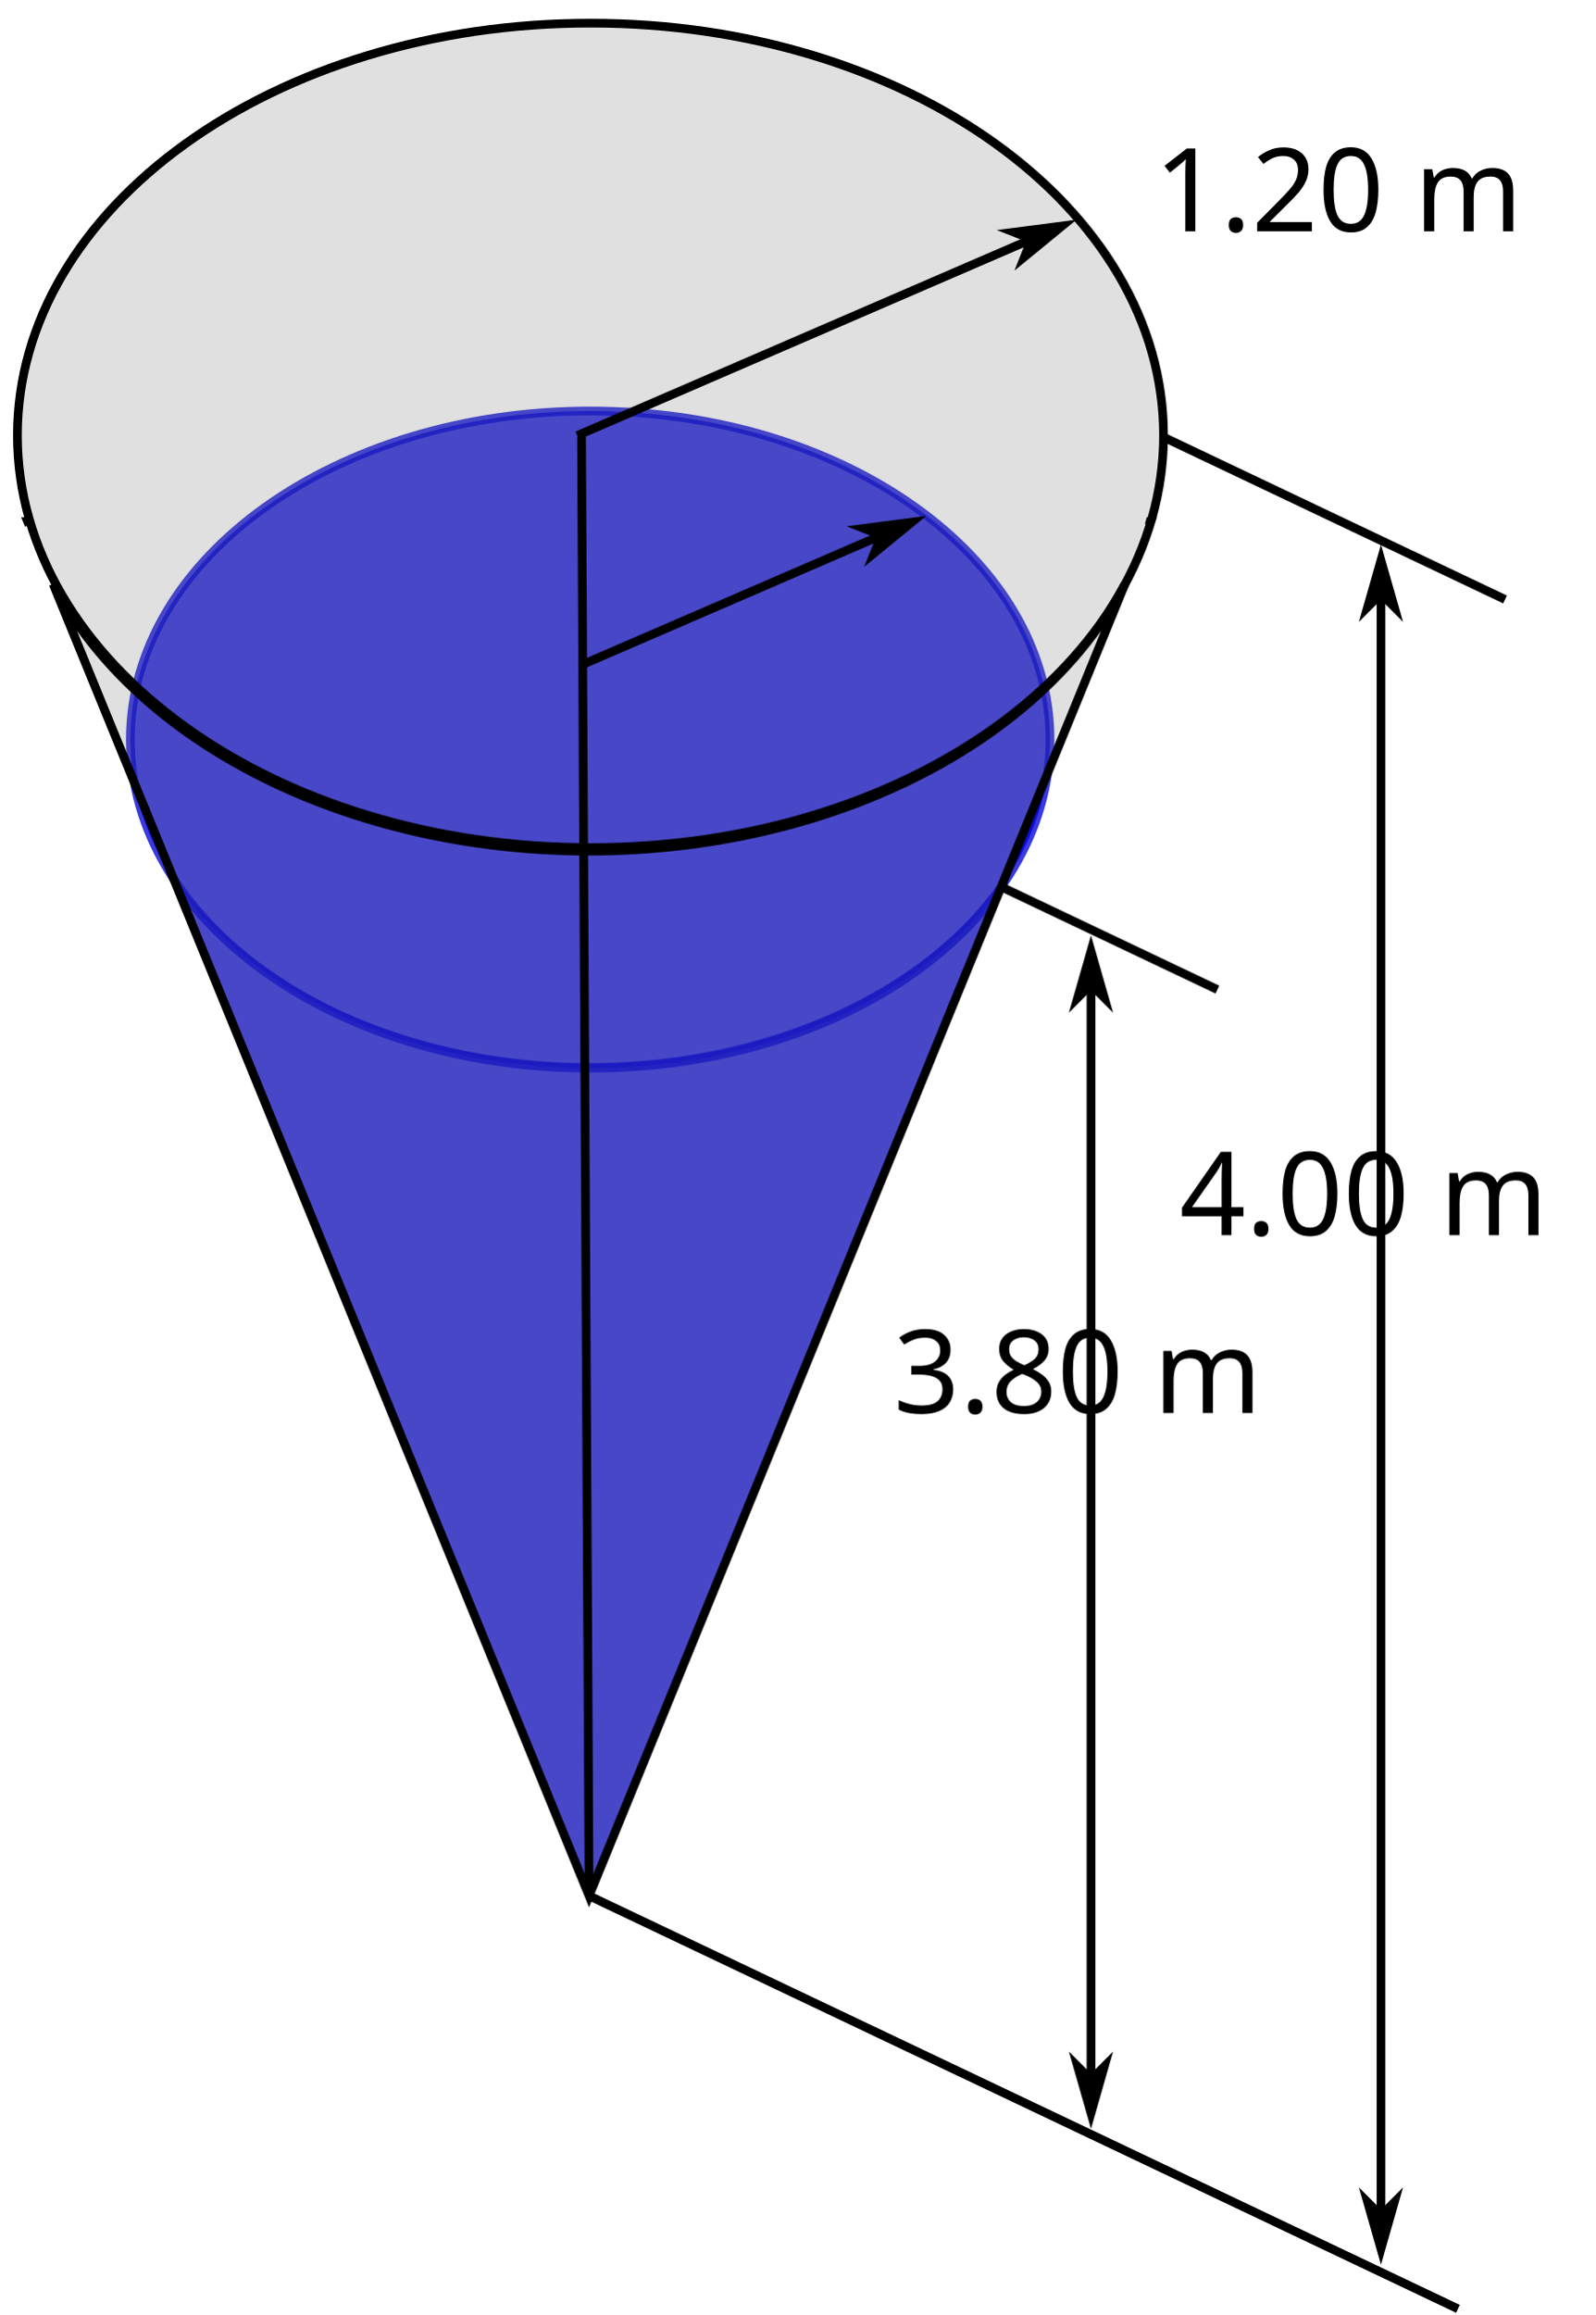
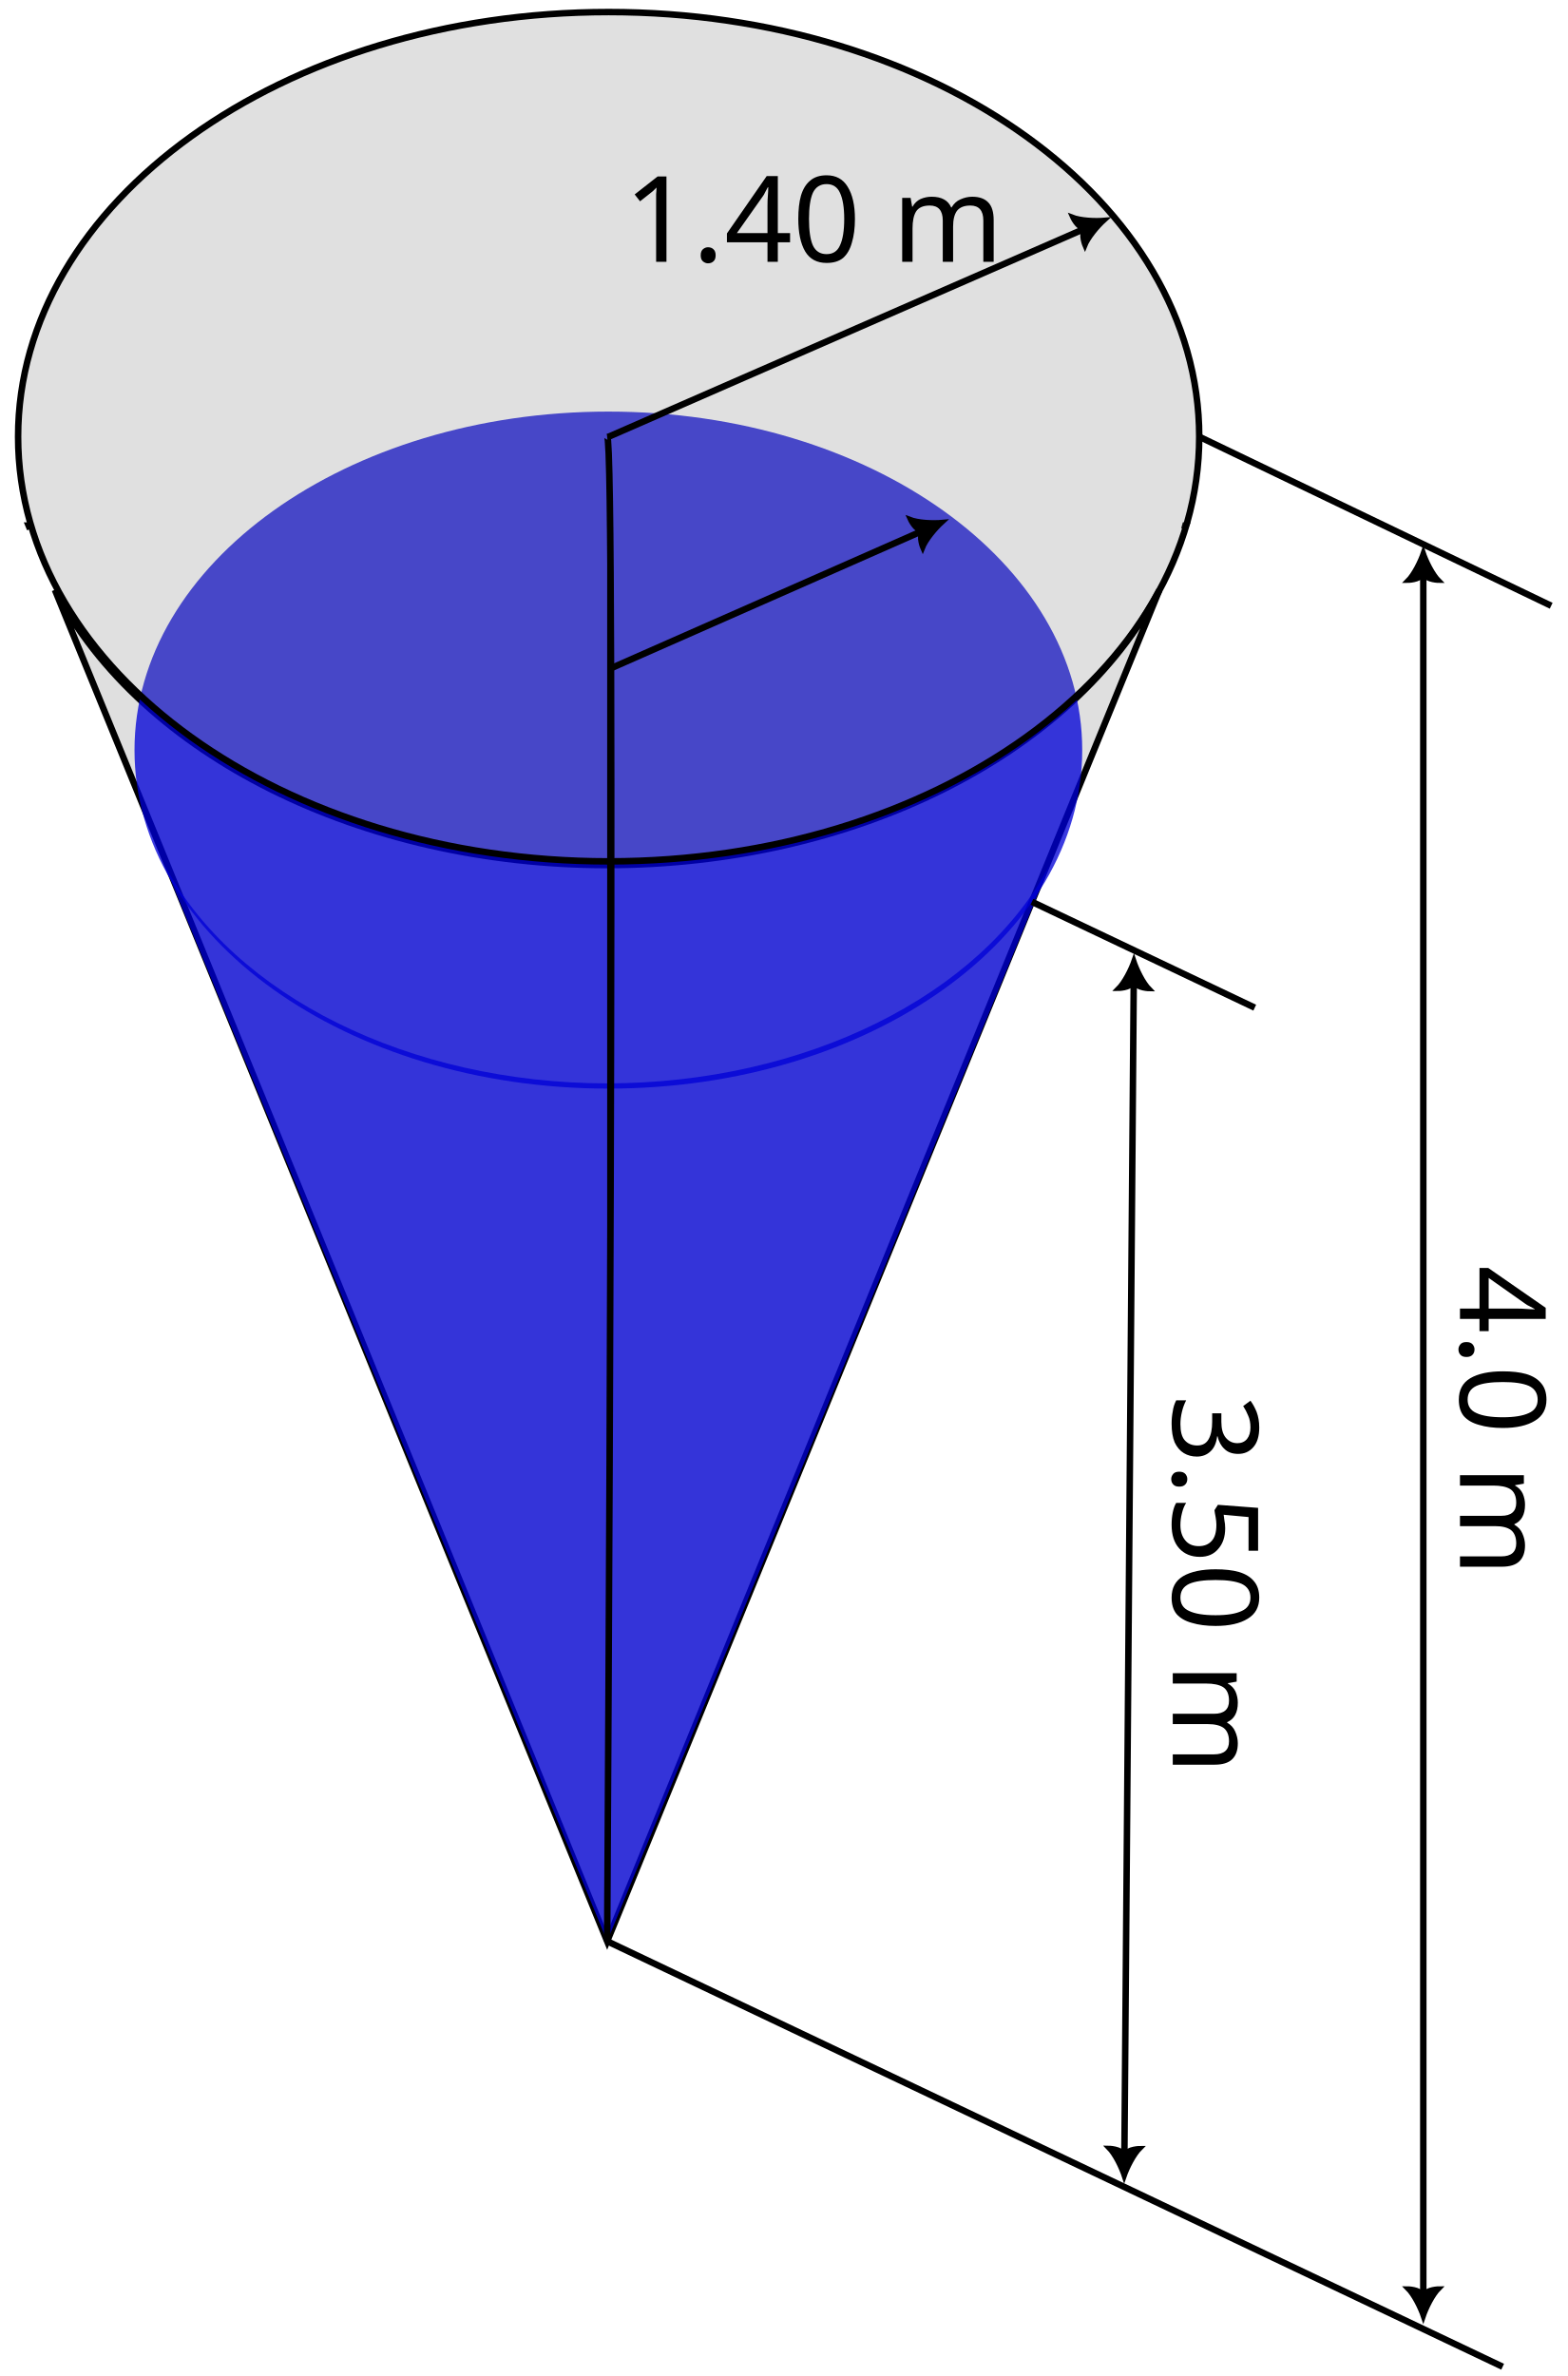
- <svg xmlns="http://www.w3.org/2000/svg" width="200" height="290" version="1.1">
-   <defs>
+ <svg xmlns="http://www.w3.org/2000/svg" width="64mm" height="97mm" viewBox="0 0 64 97" version="1.1">
+   <defs id="defs65970">
+     <marker style="overflow:visible" id="ArrowTriangleStylized" refX="0" refY="0" orient="auto-start-reverse" markerWidth="1" markerHeight="1" viewBox="0 0 1 1" preserveAspectRatio="xMidYMid">
+       <path transform="scale(0.5)" style="fill:context-stroke;fill-rule:evenodd;stroke:context-stroke;stroke-width:1pt" d="m 6,0 c -3,1 -7,3 -9,5 0,0 0,-4 2,-5 -2,-1 -2,-5 -2,-5 2,2 6,4 9,5 z" id="path10" />
+     </marker>
    <marker style="overflow:visible" id="Arrow1Mstart" refX="0" refY="0" orient="auto">
      <path transform="matrix(0.4,0,0,0.4,4,0)" style="fill:context-stroke;fill-rule:evenodd;stroke:context-stroke;stroke-width:1pt" d="M 0,0 5,-5 -12.5,0 5,5 Z" id="path67873" />
    </marker>
    <marker style="overflow:visible" id="Arrow1Mend" refX="0" refY="0" orient="auto">
      <path transform="matrix(-0.4,0,0,-0.4,-4,0)" style="fill:context-stroke;fill-rule:evenodd;stroke:context-stroke;stroke-width:1pt" d="M 0,0 5,-5 -12.5,0 5,5 Z" id="path67876" />
    </marker>
  </defs>
-   <g id="layer1">
-     <path style="fill:#0000d7;fill-opacity:0.766;stroke:none;stroke-width:1.091;stroke-linecap:butt;stroke-linejoin:miter;stroke-opacity:1" d="m 17.373,100.308 0.138,0.334 a 57.651,41.179 0 0 1 -0.094,-0.334 z m 112.914,0 a 57.651,41.179 0 0 1 -0.094,0.334 l 0.138,-0.334 z M 19.939,106.545 73.852,237.585 127.756,106.564 A 57.651,41.179 0 0 1 73.852,133.228 57.651,41.179 0 0 1 19.939,106.545 Z" />
-     <ellipse style="fill:#0000d7;fill-opacity:0.766;stroke:#0000d7;stroke-width:1.091;stroke-miterlimit:4;stroke-dasharray:none;stroke-dashoffset:0;stroke-opacity:0.77" cx="73.996" cy="92.682" rx="57.651" ry="41.179" />
-     <path style="fill:#737373;fill-opacity:0.22;stroke:#000000;stroke-width:1.091;stroke-linecap:butt;stroke-linejoin:miter;stroke-opacity:1" d="m 3.464,65.368 0.172,0.419 A 71.848,51.66 0 0 1 3.52,65.368 Z m 140.719,0 a 71.848,51.66 0 0 1 -0.117,0.419 l 0.172,-0.419 z M 6.663,73.193 73.852,237.585 141.03,73.217 A 71.848,51.66 0 0 1 73.852,106.667 71.848,51.66 0 0 1 6.663,73.193 Z" />
-     <ellipse style="fill:#737373;fill-opacity:0.22;stroke:#000000;stroke-width:1.091;stroke-miterlimit:4;stroke-dasharray:none;stroke-dashoffset:0;stroke-opacity:1" cx="74.032" cy="54.559" rx="71.848" ry="51.66" />
-   </g>
-   <g id="layer2">
-     <path style="fill:none;stroke:#000000;stroke-width:1.091;stroke-linecap:butt;stroke-linejoin:miter;stroke-miterlimit:4;stroke-dasharray:none;stroke-opacity:1" d="M 73.854,237.581 72.909,54.73" />
-     <path style="fill:none;stroke:#000000;stroke-width:1.091;stroke-linecap:butt;stroke-linejoin:miter;stroke-miterlimit:4;stroke-dasharray:none;stroke-opacity:1;marker-end:url(#Arrow1Mend)" d="M 72.369,54.584 133.01,28.382" />
-     <path style="fill:none;stroke:#000000;stroke-width:1.091;stroke-linecap:butt;stroke-linejoin:miter;stroke-miterlimit:4;stroke-dasharray:none;stroke-opacity:1;marker-end:url(#Arrow1Mend)" d="M 73.223,83.194 114.17,65.501" />
-     <text xml:space="preserve" style="font-size:14.527px;line-height:1.25;font-family:sans-serif;letter-spacing:0px;word-spacing:0px;stroke-width:1.09" x="144.712" y="28.982">
-       <tspan style="stroke-width:1.09" x="144.712" y="28.982">1.20 m</tspan>
+   <g>
+     <path style="fill:#737373;fill-opacity:0.225;stroke:#000000;stroke-width:0.265;stroke-linecap:butt;stroke-linejoin:miter;stroke-dasharray:none;stroke-opacity:1" d="m 1.169,21.456 0.058,0.141 A 24.112,17.337 0 0 1 1.188,21.456 Z m 47.225,0 a 24.112,17.337 0 0 1 -0.039,0.141 l 0.058,-0.141 z M 2.242,24.082 24.79,79.251 47.335,24.09 A 24.112,17.337 0 0 1 24.79,35.316 24.112,17.337 0 0 1 2.242,24.082 Z" />
+     <path style="fill:#0000d7;fill-opacity:0.766;stroke:none;stroke-width:0.366;stroke-linecap:butt;stroke-linejoin:miter;stroke-dasharray:none;stroke-opacity:1" d="m 5.836,33.182 0.046,0.112 a 19.347,13.82 0 0 1 -0.031,-0.112 z m 37.893,0 a 19.347,13.82 0 0 1 -0.031,0.112 l 0.046,-0.112 z M 6.698,35.275 24.79,79.251 42.88,35.281 A 19.347,13.82 0 0 1 24.79,44.229 19.347,13.82 0 0 1 6.698,35.275 Z" />
+     <path style="fill:#0000d7;fill-opacity:0.766;stroke-width:0.366;stroke-opacity:0.77" d="M 44.186,30.623 A 19.347,13.82 0 0 1 24.839,44.442 19.347,13.82 0 0 1 5.492,30.623 19.347,13.82 0 0 1 24.839,16.803 19.347,13.82 0 0 1 44.186,30.623 Z" />
+     <path style="fill:#737373;fill-opacity:0.22;stroke:#000000;stroke-width:0.265;stroke-dasharray:none" d="M 48.963,17.829 A 24.112,17.337 0 0 1 24.851,35.165 24.112,17.337 0 0 1 0.739,17.829 24.112,17.337 0 0 1 24.851,0.492 24.112,17.337 0 0 1 48.963,17.829 Z" />
+     <text xml:space="preserve" style="display:inline;font-size:4.875px;line-height:1.25;font-family:sans-serif;letter-spacing:0px;word-spacing:0px;stroke-width:0.366" x="25.477" y="10.688" id="text69732">
+       <tspan id="tspan69730" style="stroke-width:0.366" x="25.477" y="10.688">1.40 m</tspan>
    </text>
-     <path style="fill:none;stroke:#000000;stroke-width:1.091;stroke-linecap:butt;stroke-linejoin:miter;stroke-miterlimit:4;stroke-dasharray:none;stroke-opacity:1" d="m 125.532,111.14 27.105,12.878" />
-     <path style="fill:none;stroke:#000000;stroke-width:1.091;stroke-linecap:butt;stroke-linejoin:miter;stroke-miterlimit:4;stroke-dasharray:none;stroke-opacity:1" d="m 73.852,237.585 108.945,51.761" />
-     <path style="fill:none;stroke:#000000;stroke-width:1.091;stroke-linecap:butt;stroke-linejoin:miter;stroke-miterlimit:4;stroke-dasharray:none;stroke-opacity:1" d="m 146.014,54.842 42.686,20.281" />
-     <path style="fill:none;stroke:#000000;stroke-width:1.091;stroke-linecap:butt;stroke-linejoin:miter;stroke-miterlimit:4;stroke-dasharray:none;stroke-opacity:1;marker-start:url(#Arrow1Mstart);marker-end:url(#Arrow1Mend)" d="M 136.787,264.644 V 119.364" />
-     <path style="fill:none;stroke:#000000;stroke-width:1.091;stroke-linecap:butt;stroke-linejoin:miter;stroke-miterlimit:4;stroke-dasharray:none;stroke-opacity:1;marker-start:url(#Arrow1Mstart);marker-end:url(#Arrow1Mend)" d="M 173.144,281.665 V 70.391" />
-     <text xml:space="preserve" style="font-size:14.527px;line-height:1.25;font-family:sans-serif;letter-spacing:0px;word-spacing:0px;stroke-width:1.09" x="112.022" y="177.079">
-       <tspan style="stroke-width:1.09" x="112.022" y="177.079">3.80 m</tspan>
+     <text xml:space="preserve" style="font-size:4.875px;line-height:1.25;font-family:sans-serif;letter-spacing:0px;word-spacing:0px;stroke-width:0.366" x="56.95" y="-47.882" id="text72017" transform="rotate(90)">
+       <tspan id="tspan72015" style="stroke-width:0.366" x="56.95" y="-47.882">3.50 m</tspan>
    </text>
-     <text xml:space="preserve" style="font-size:14.527px;line-height:1.25;font-family:sans-serif;letter-spacing:0px;word-spacing:0px;stroke-width:1.09" x="147.883" y="154.79">
-       <tspan style="stroke-width:1.09" x="147.883" y="154.79">4.00 m</tspan>
+     <text xml:space="preserve" style="font-size:4.875px;line-height:1.25;font-family:sans-serif;letter-spacing:0px;word-spacing:0px;stroke-width:0.366" x="51.655" y="-59.61" id="text73849" transform="rotate(90)">
+       <tspan id="tspan73847" style="stroke-width:0.366" x="51.655" y="-59.61">4.0 m</tspan>
    </text>
+     <path style="fill:#000000;stroke:#000000;stroke-width:0.265;stroke-dasharray:none;stroke-opacity:1" d="m 24.79,79.251 c 0,0 0.377,-61.48 0,-61.422" />
+     <path style="fill:#000000;stroke:#000000;stroke-width:0.265;stroke-dasharray:none;stroke-opacity:1;marker-end:url(#ArrowTriangleStylized)" d="M 24.949,27.279 37.768,21.628" />
+     <path style="fill:#000000;stroke:#000000;stroke-width:0.265;stroke-dasharray:none;stroke-opacity:1;marker-end:url(#ArrowTriangleStylized)" d="M 24.851,17.829 44.394,9.29" />
+     <path style="fill:#000000;stroke:#000000;stroke-width:0.265;stroke-dasharray:none;stroke-opacity:1" d="M 24.79,79.251 61.352,96.622" />
+     <path style="fill:#000000;stroke:#000000;stroke-width:0.265;stroke-dasharray:none;stroke-opacity:1" d="m 48.963,17.829 14.37,6.901" />
+     <path style="fill:#000000;stroke:#000000;stroke-width:0.265;stroke-dasharray:none;stroke-opacity:1" d="m 42.133,36.817 9.097,4.321" />
+     <path style="fill:#000000;stroke:#000000;stroke-width:0.263;stroke-dasharray:none;stroke-opacity:1;marker-start:url(#ArrowTriangleStylized);marker-end:url(#ArrowTriangleStylized)" d="M 58.112,93.819 V 23.317" />
+     <path style="fill:#000000;stroke:#000000;stroke-width:0.264;stroke-dasharray:none;stroke-opacity:1;marker-start:url(#ArrowTriangleStylized);marker-end:url(#ArrowTriangleStylized)" d="M 45.907,88.085 46.29,39.981" />
  </g>
</svg>
